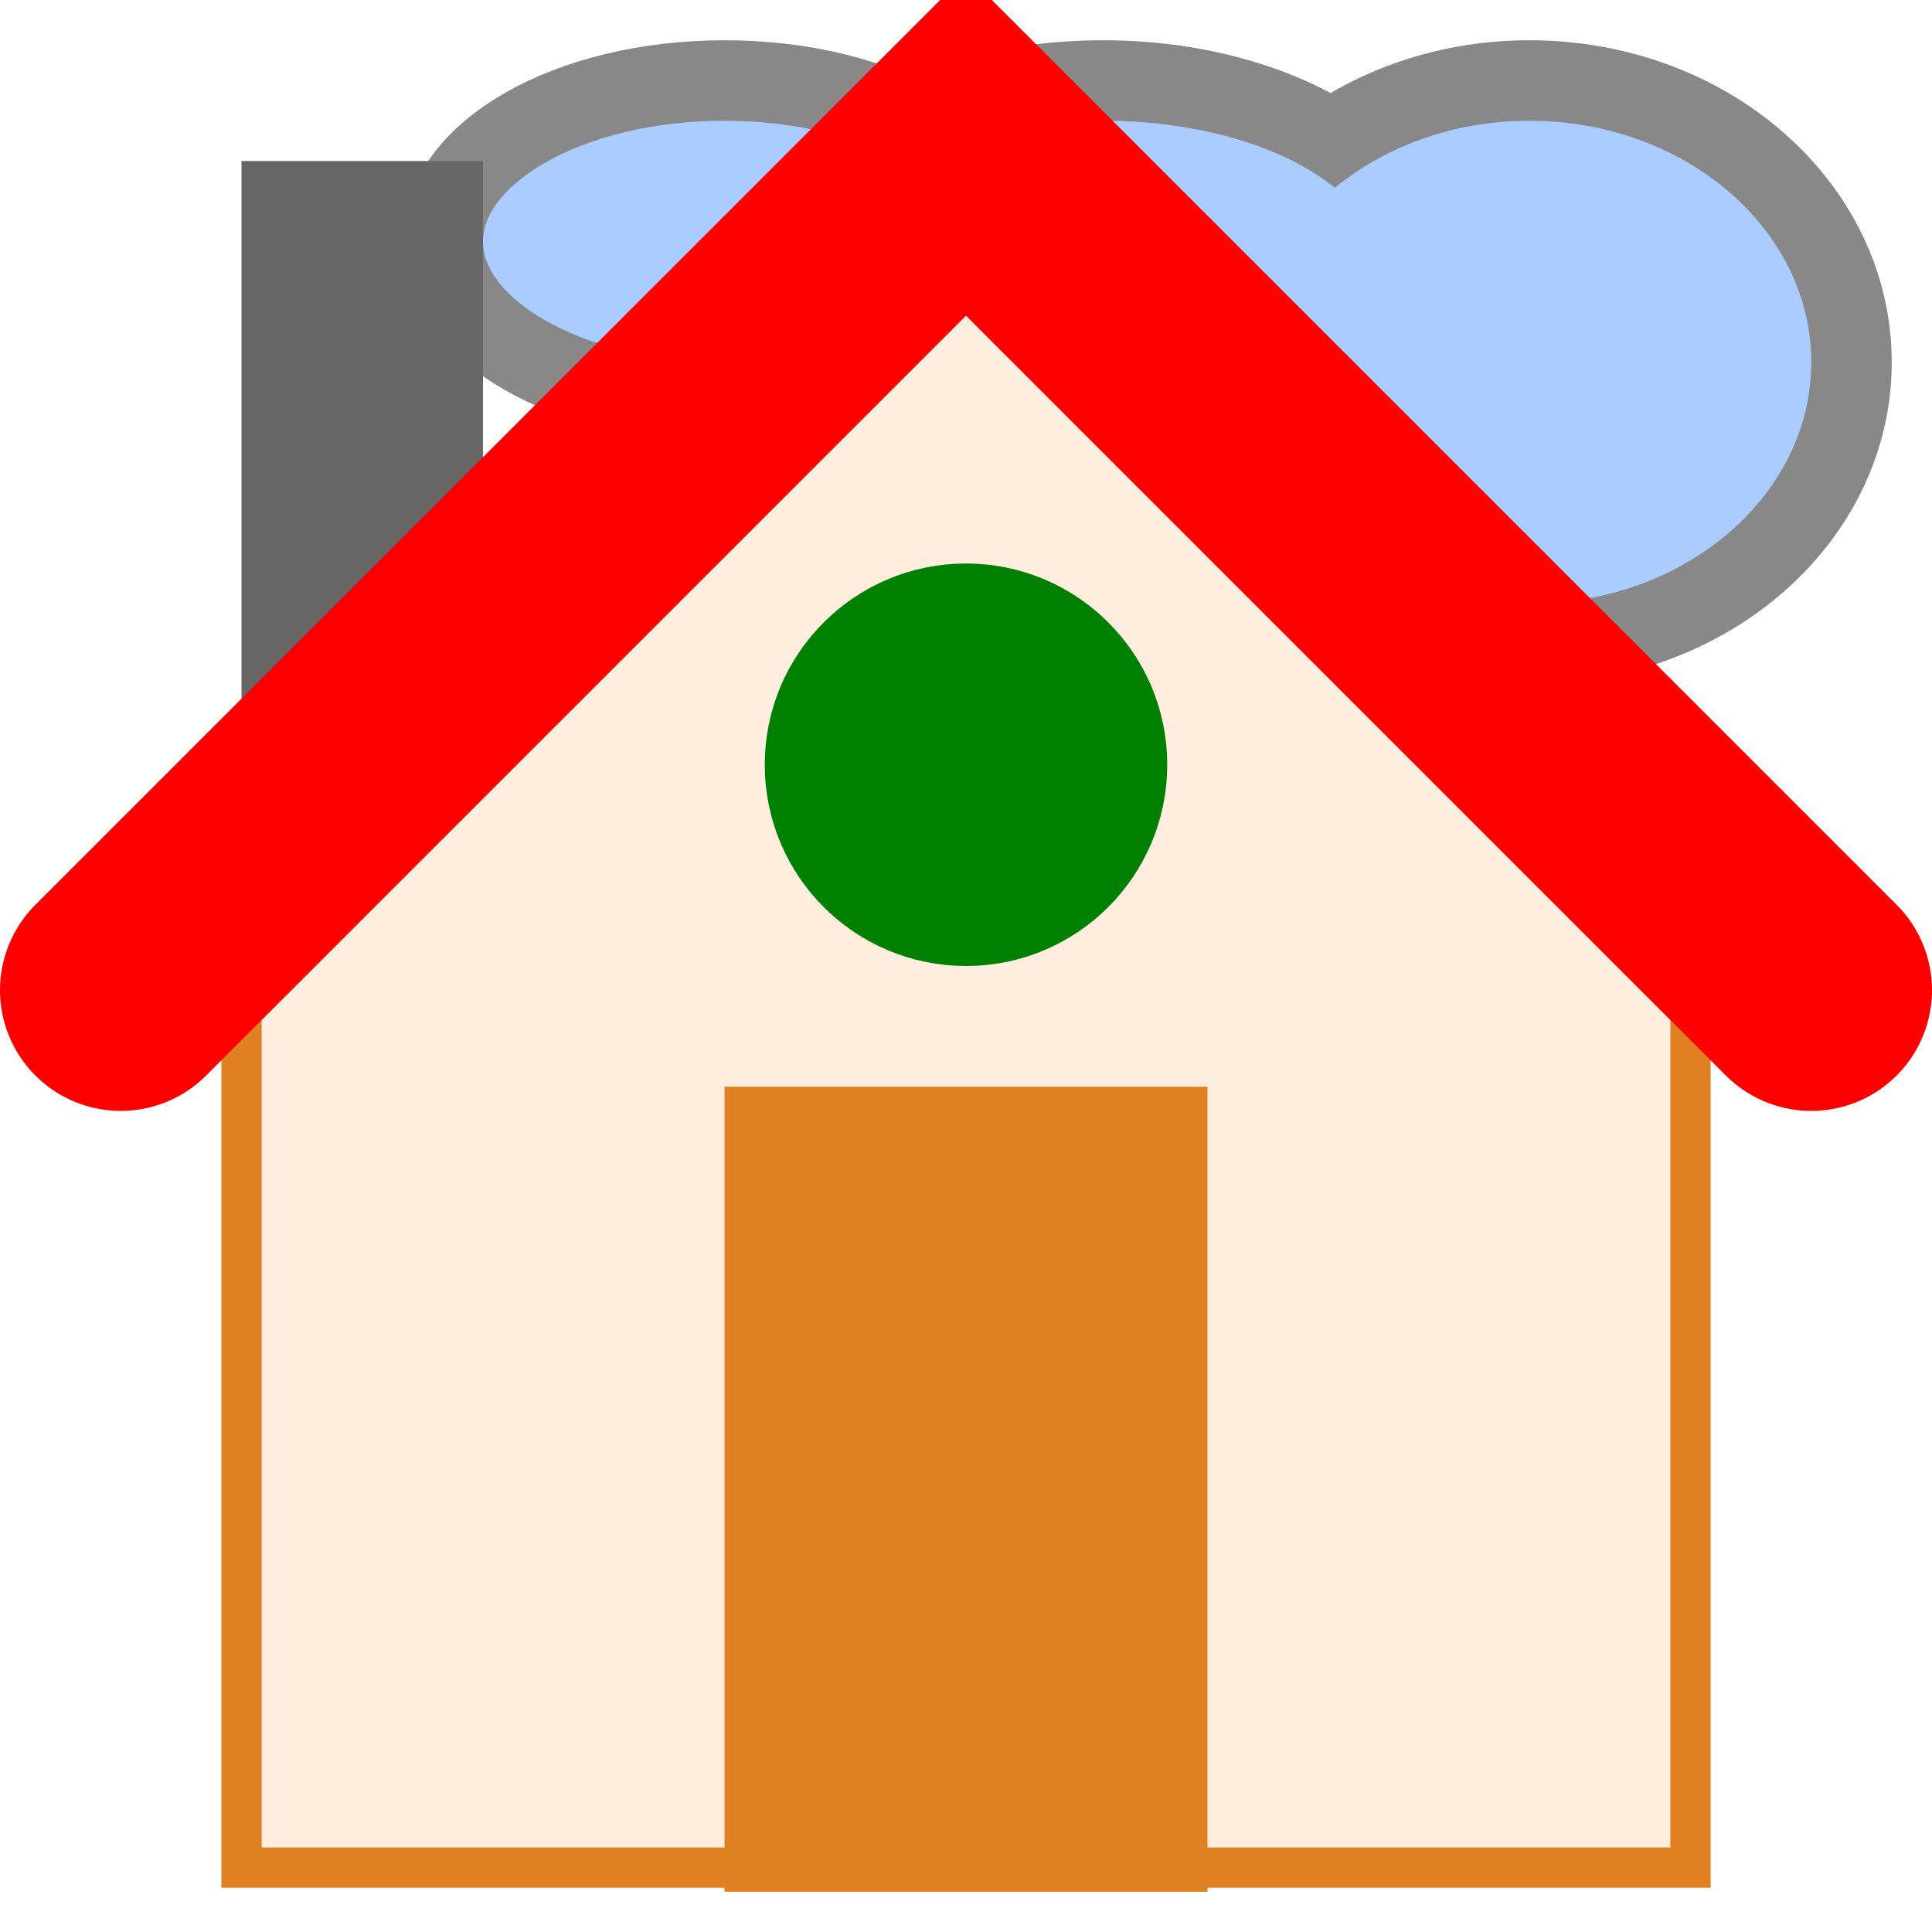
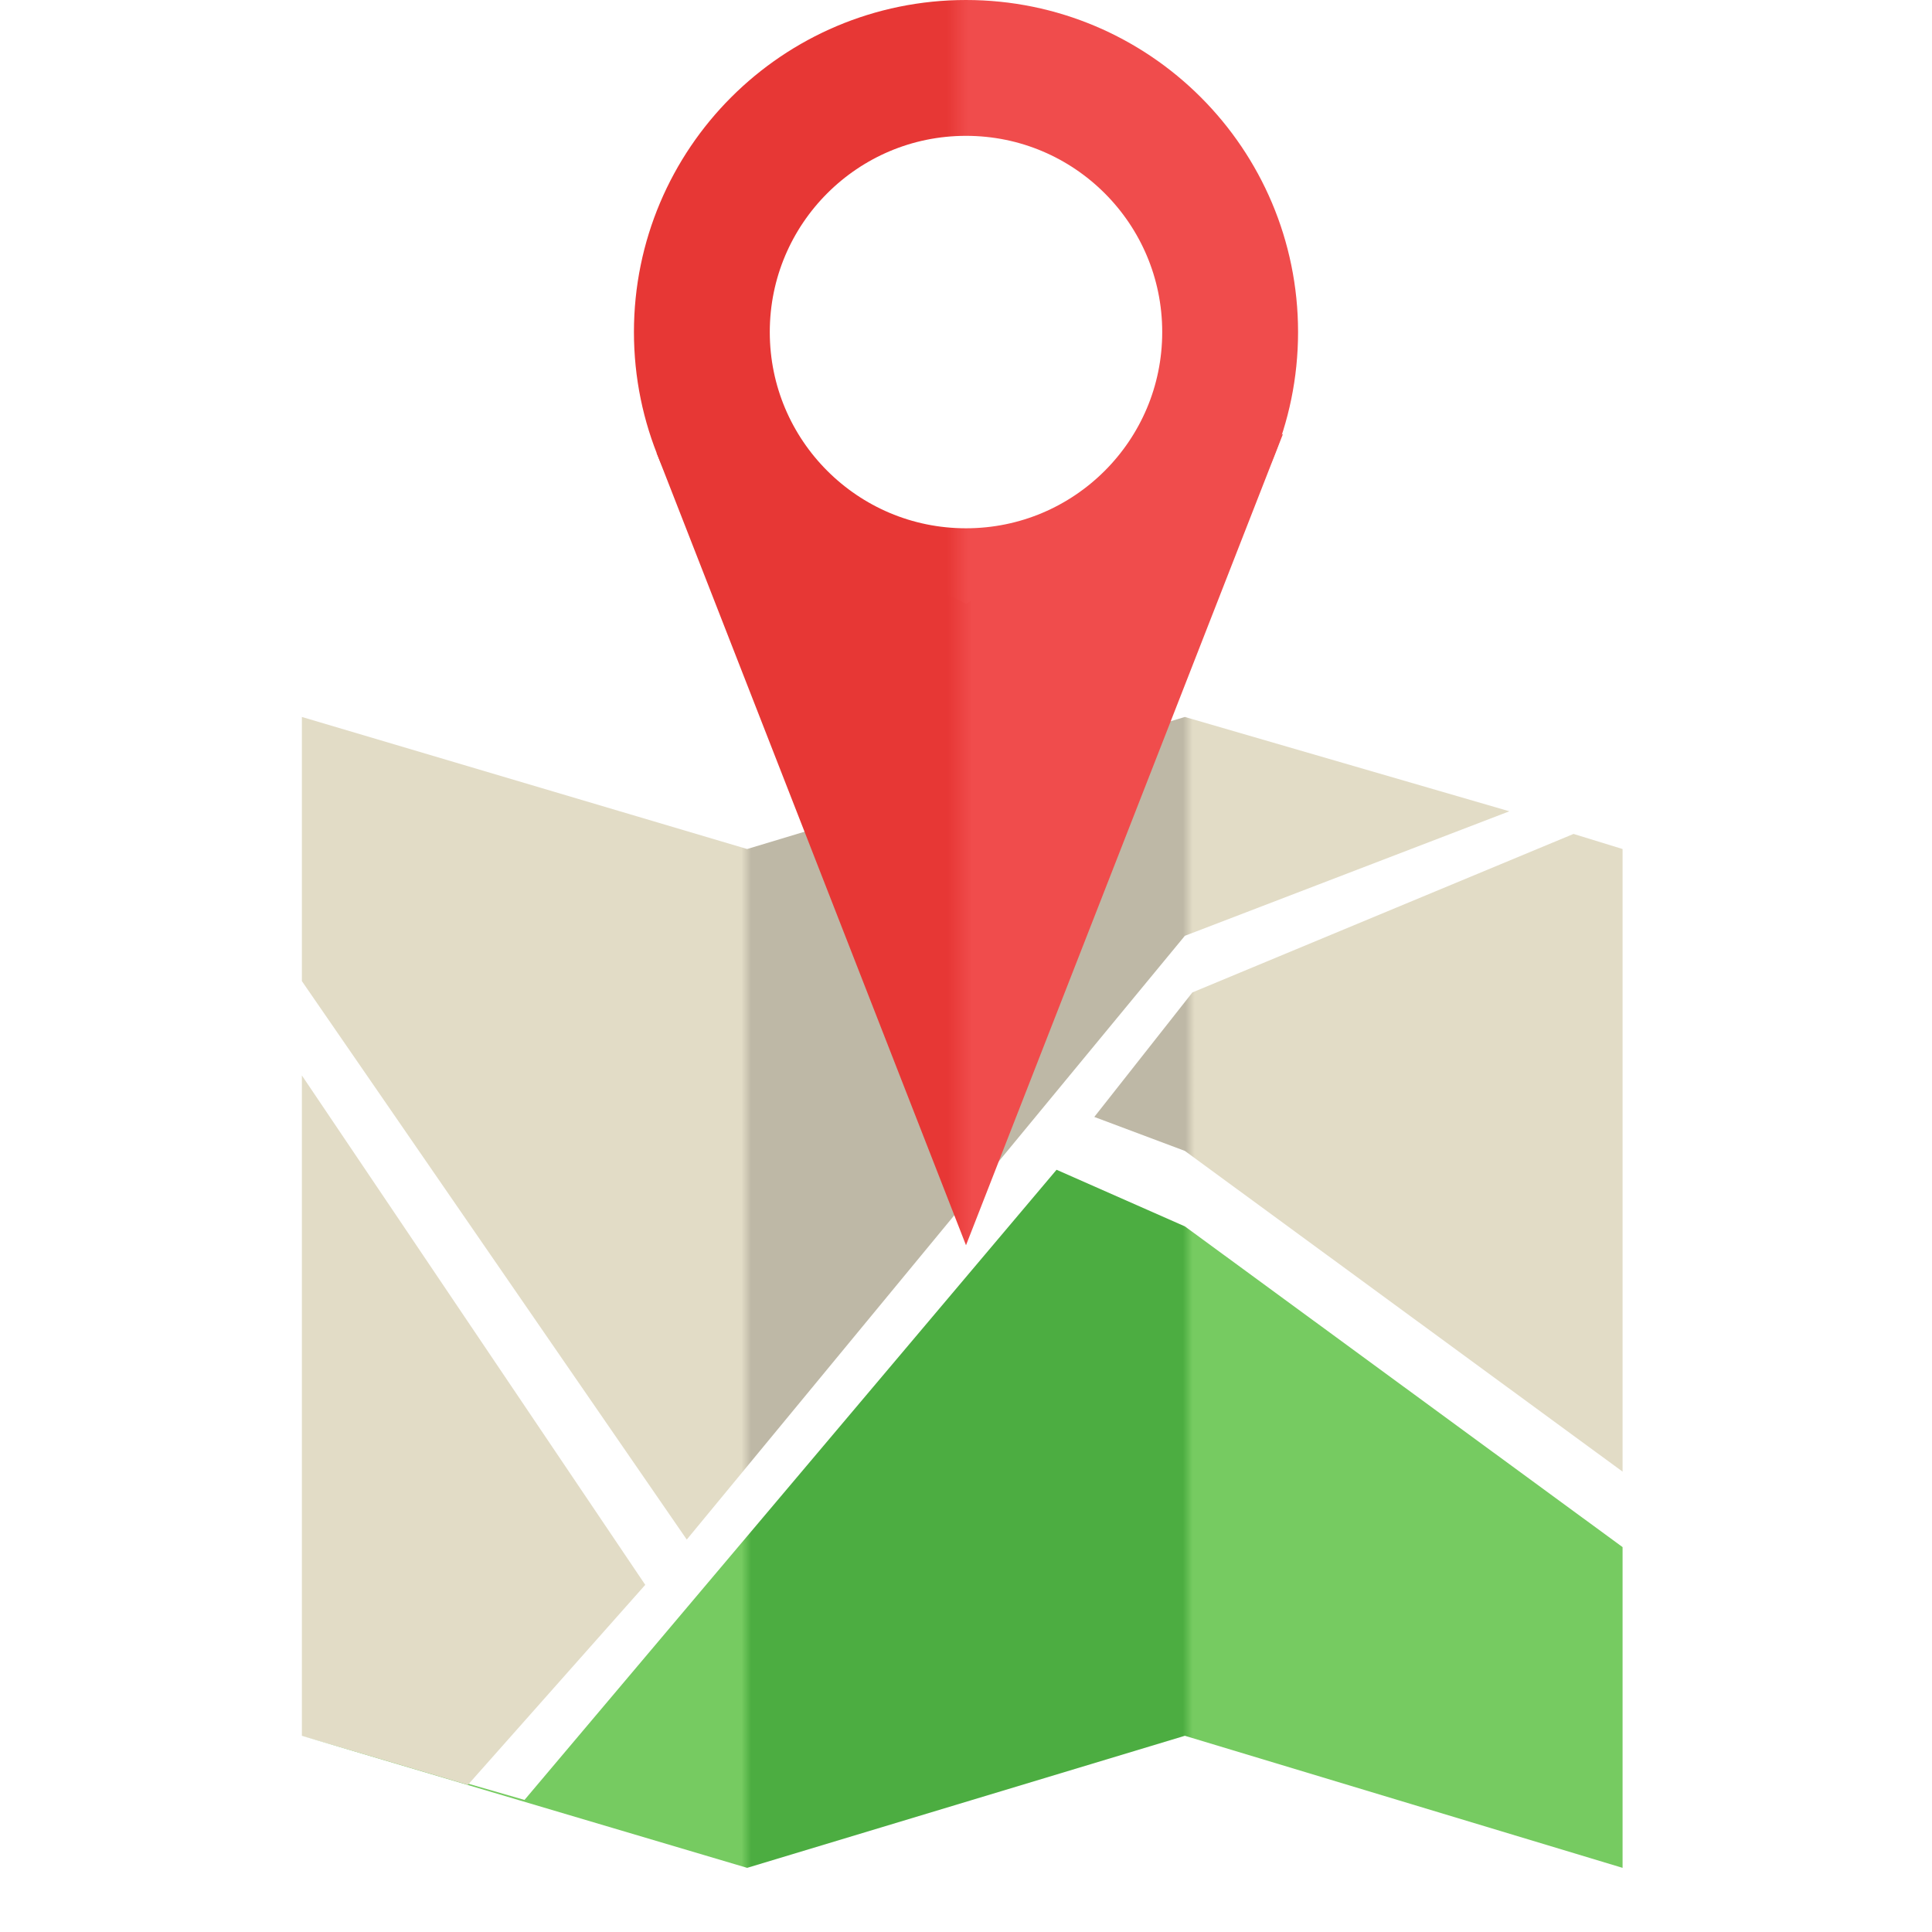
- <svg xmlns="http://www.w3.org/2000/svg" viewBox="0 0 24 24" height="384" width="384">
-   <style>
-   g {
-     filter: drop-shadow(0 0 1 px black);
-   }
- </style>
-   <g>
-     <ellipse cx="13.7" cy="3.5" rx="4" ry="2.5" stroke="#888888" fill="#aaccff" />
-     <ellipse cx="9" cy="3" rx="3.5" ry="2" stroke="#888888" fill="#aaccff" />
-     <ellipse cx="19" cy="4.5" rx="4" ry="3.5" stroke="#888888" fill="#aaccff" />
-     <ellipse cx="13.7" cy="3.5" rx="3" ry="1.5" stroke="#aaccff" fill="#aaccff" />
-     <rect x="3" y="2" width="3" height="7" fill="#666666" />
-     <path d="M3 10.7 l0 12.5,18 0,0 -12.5" stroke-width="0.5" stroke="#e08020" fill="#ffeedd" />
-     <path d="M1.5 12.3 l10.5 -10.5,10.5 10.5" stroke-width="3" stroke-linecap="round" stroke="red" fill="#ffeedd" />
-     <rect x="9" y="13.5" width="6" height="10" stroke="none" fill="#e08020" />
-     <ellipse cx="12" cy="9.5" rx="2" ry="2" stroke="green" fill="green" />
-   </g>
+ <svg xmlns="http://www.w3.org/2000/svg" viewBox="0 0 512 512" width="512" height="512">
+   <defs>
+     <linearGradient id="gris" x1="14%" y1="0%" x2="86%" y2="0%">
+       <stop offset="27%" style="stop-color:#E2DCC6;stop-opacity:1" />
+       <stop offset="28%" style="stop-color:#BEB8A6;stop-opacity:1" />
+       <stop offset="73%" style="stop-color:#BEB8A6;stop-opacity:1" />
+       <stop offset="74%" style="stop-color:#E2DCC6;stop-opacity:1" />
+     </linearGradient>
+     <linearGradient id="vert" x1="14%" y1="0%" x2="86%" y2="0%">
+       <stop offset="27%" style="stop-color:#76CB61;stop-opacity:1" />
+       <stop offset="28%" style="stop-color:#4CAD41;stop-opacity:1" />
+       <stop offset="73%" style="stop-color:#4CAD41;stop-opacity:1" />
+       <stop offset="74%" style="stop-color:#76CB61;stop-opacity:1" />
+     </linearGradient>
+     <linearGradient id="rouge" x1="30%" y1="0%" x2="70%" y2="0%">
+       <stop offset="41%" style="stop-color:#E73735;stop-opacity:1" />
+       <stop offset="51%" style="stop-color:#F04C4C;stop-opacity:1" />
+     </linearGradient>
+   </defs>
+   <polygon points="417,221 430,225 430,390 314,305  290,296  82,296  290,296  316,263" fill="url(#gris)" />
+   <polygon points="139,477 280,310 314,325 430,410 430,495 314,460 198,495 80,460" fill="url(#vert)" />
+   <polygon points="80,190 198,225 314,190 400,215 430,225 400,215    314,248   182,408 80,260" fill="url(#gris)" />
+   <polygon points="80,285  171,420  430,420  171,420  124,473 80,460" fill="url(#gris)" />
+   <ellipse cx="256" cy="88" rx="70" ry="70" stroke-width="36" stroke="url(#rouge)" fill="none" />
+   <polygon points="174,120 256,330 340,115 256,160" fill="url(#rouge)" />
</svg>
